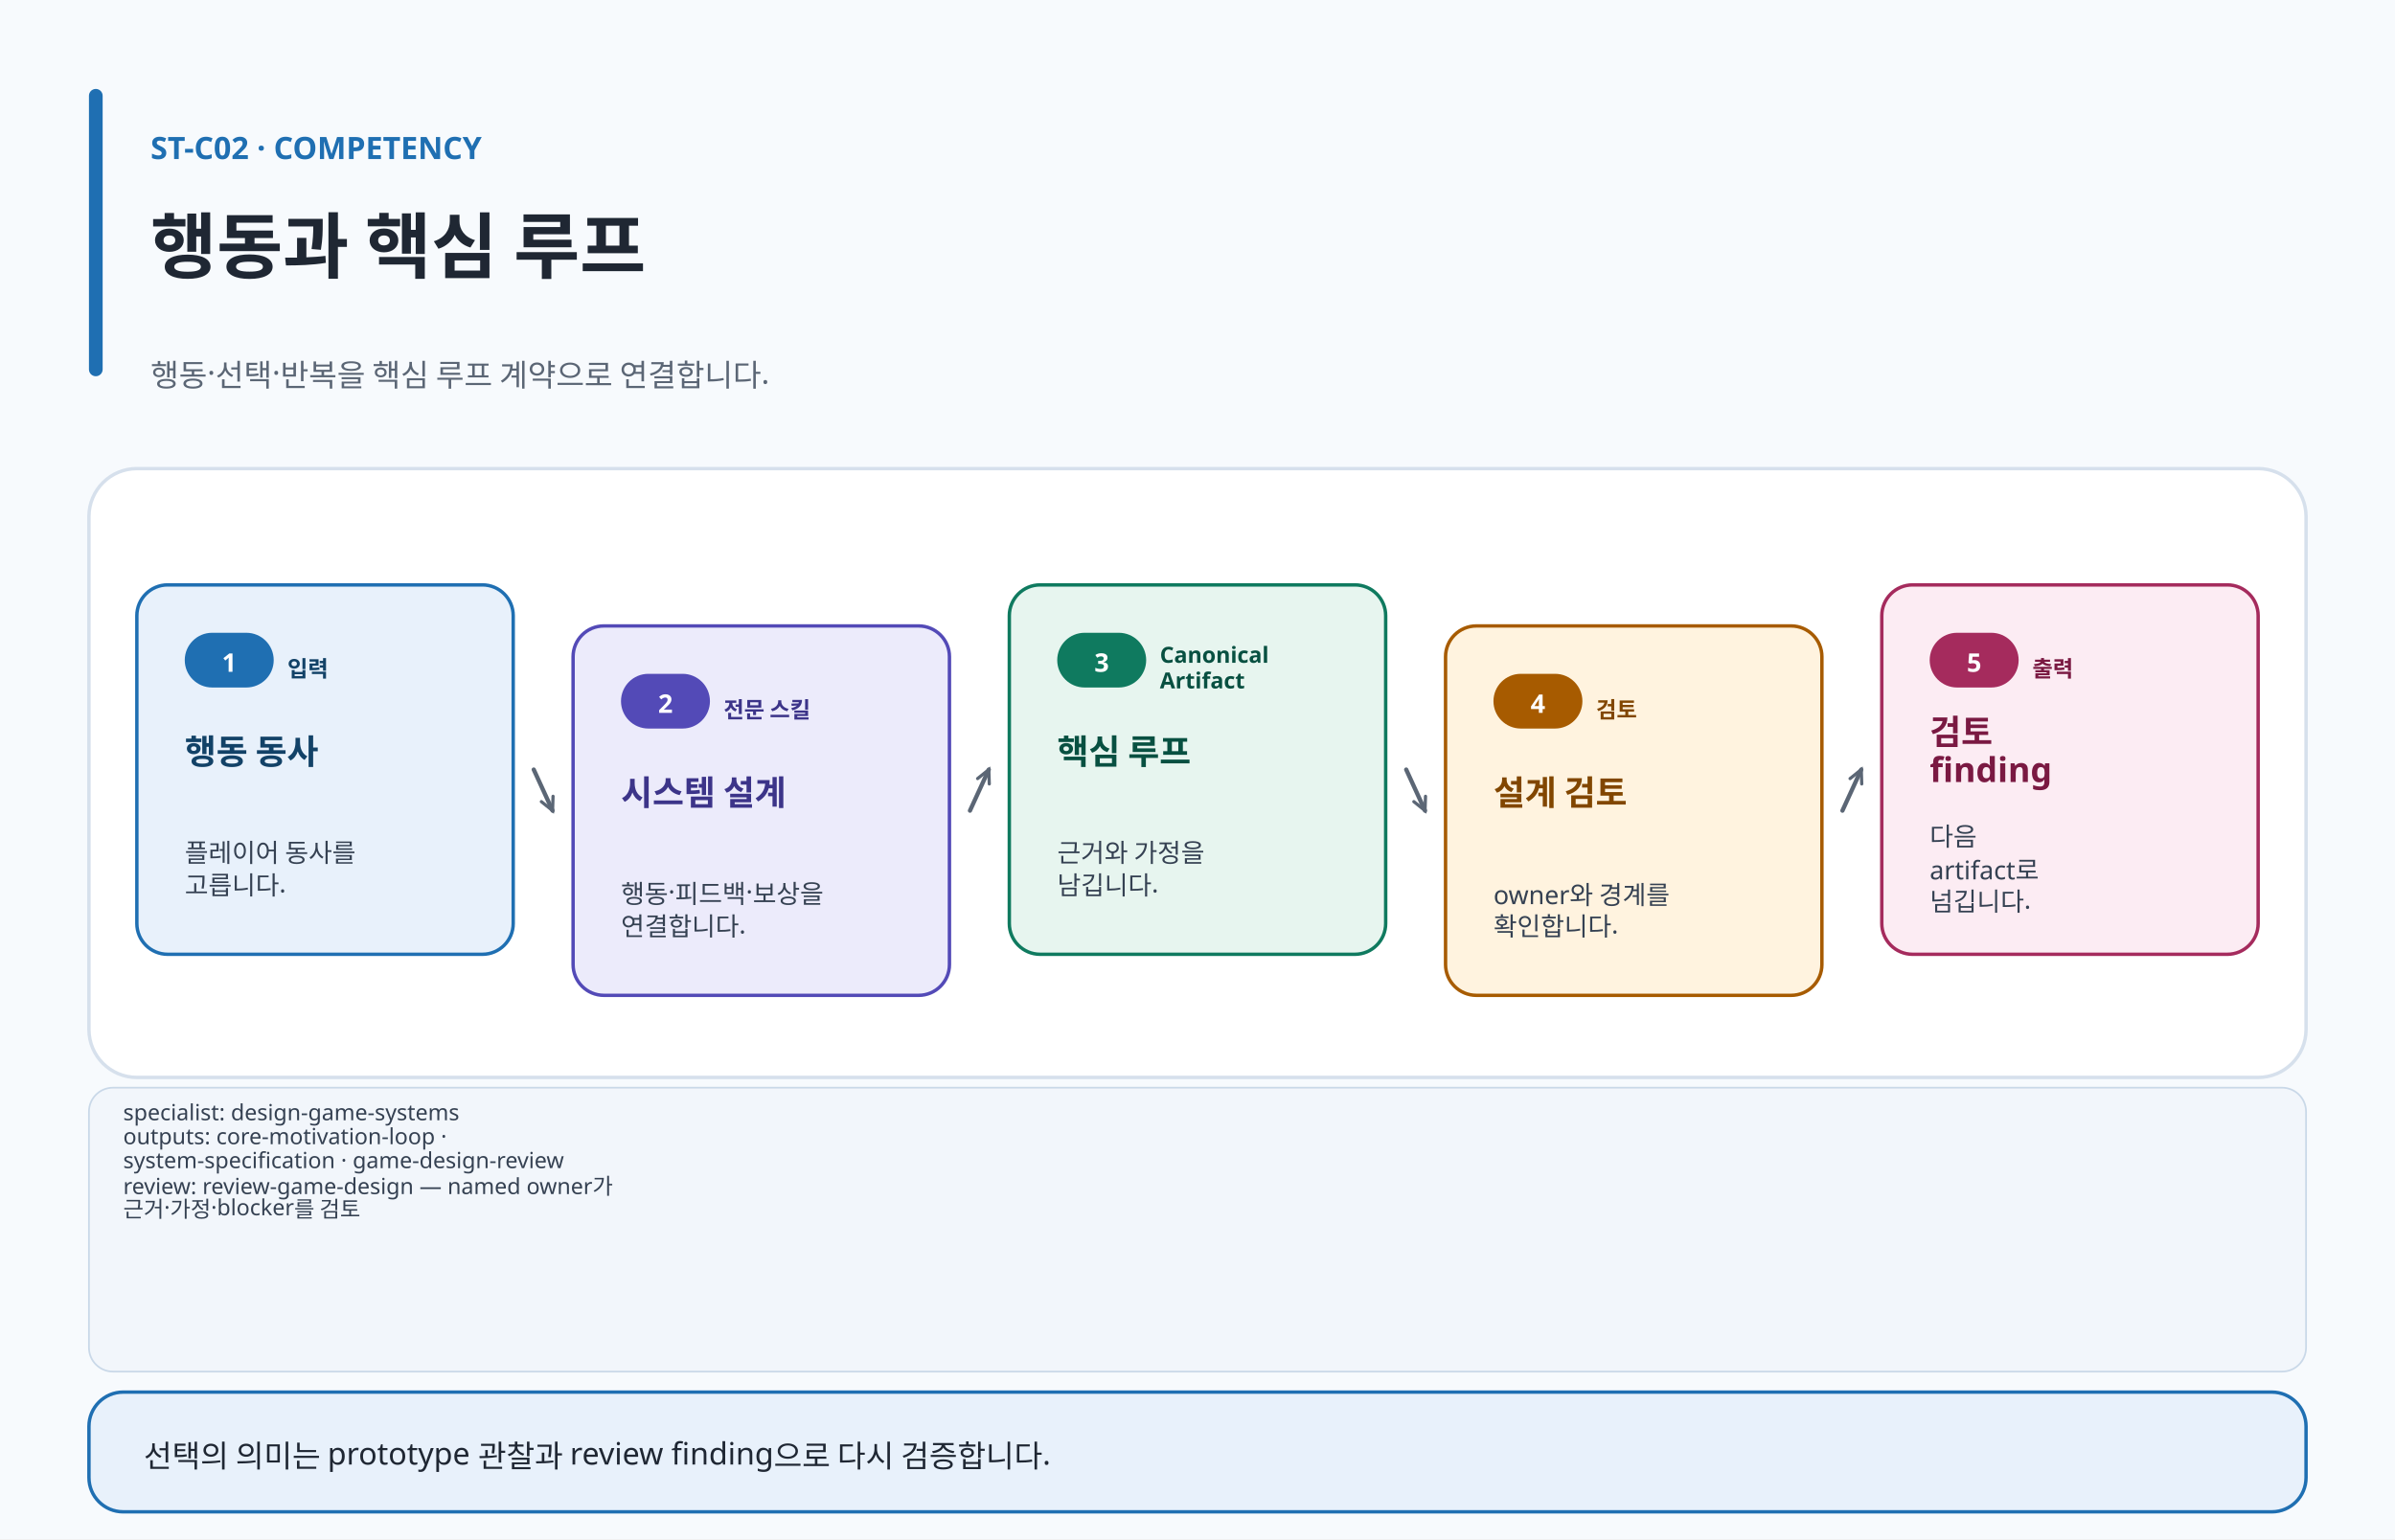
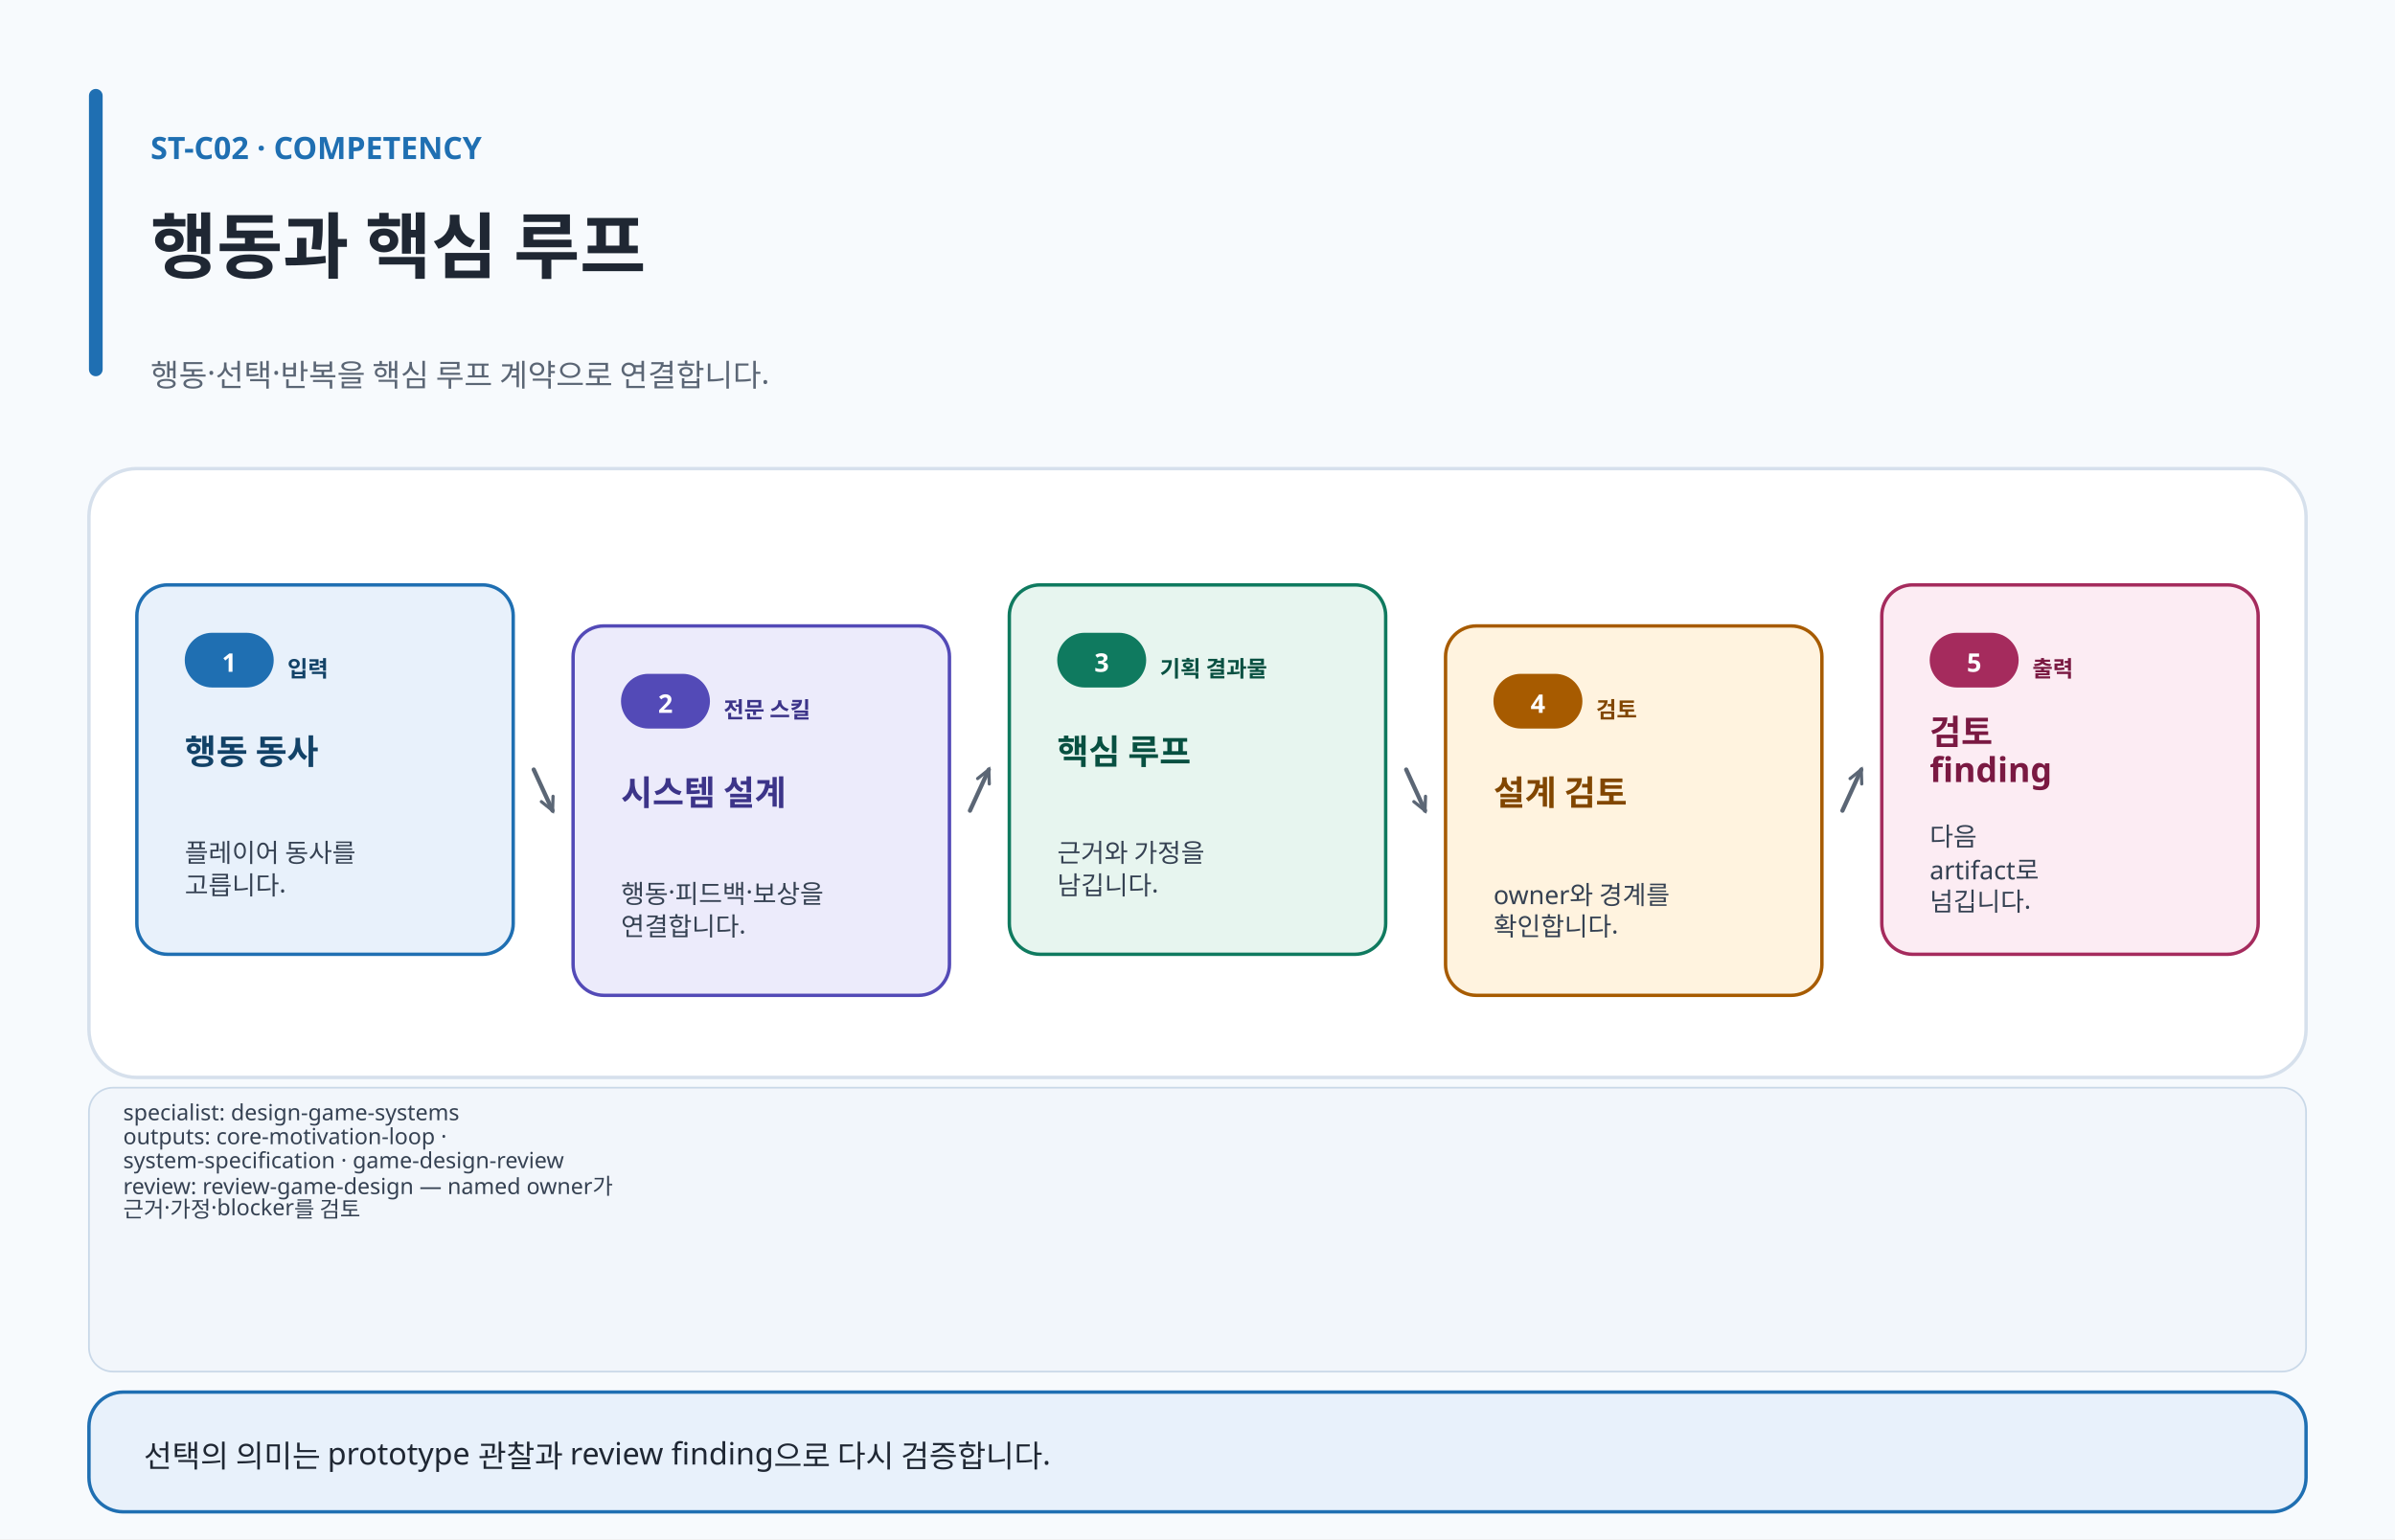
<svg xmlns="http://www.w3.org/2000/svg" viewBox="0 0 1400 900" width="1400" height="900" role="img" aria-label="플레이어 행동과 핵심 루프 및 의미 있는 선택의 흐름" style="font-family:Pretendard,'Apple SD Gothic Neo','Malgun Gothic','Noto Sans KR',sans-serif">
  <defs>
    <marker id="open-arrow" viewBox="0 0 12 12" refX="10" refY="6" markerWidth="11.25" markerHeight="11.25" markerUnits="userSpaceOnUse" orient="auto">
      <path d="M 2 2 L 10 6 L 2 10" fill="none" stroke="#5B6675" stroke-width="2" stroke-linecap="round" />
    </marker>
  </defs>
  <rect width="1400" height="900" fill="#F7FAFD" />
  <rect x="52" y="52" width="8" height="168" rx="4" fill="#1F6FB2" />
  <text data-text-role="eyebrow" x="88" y="86" text-anchor="start" dominant-baseline="central" fill="#1F6FB2" font-size="18" font-weight="700">
    <tspan x="88" dy="0">ST-C02 · COMPETENCY</tspan>
  </text>
  <text data-text-role="title" x="88" y="141" text-anchor="start" dominant-baseline="central" fill="#1F2733" font-size="42" font-weight="700">
    <tspan x="88" dy="0">행동과 핵심 루프</tspan>
  </text>
  <text data-text-role="description" x="88" y="218" text-anchor="start" dominant-baseline="central" fill="#5B6675" font-size="18" font-weight="400">
    <tspan x="88" dy="0">행동·선택·반복을 핵심 루프 계약으로 연결합니다.</tspan>
  </text>
  <rect x="52" y="274" width="1296" height="356" rx="28" fill="#FFFFFF" stroke="#D6E0EC" stroke-width="2" />
  <path d="M 312 450 L 323 474" fill="none" stroke="#5B6675" stroke-width="2.5" stroke-linecap="round" marker-end="url(#open-arrow)" />
  <path d="M 567 474 L 578 450" fill="none" stroke="#5B6675" stroke-width="2.5" stroke-linecap="round" marker-end="url(#open-arrow)" />
  <path d="M 822 450 L 833 474" fill="none" stroke="#5B6675" stroke-width="2.5" stroke-linecap="round" marker-end="url(#open-arrow)" />
  <path d="M 1077 474 L 1088 450" fill="none" stroke="#5B6675" stroke-width="2.5" stroke-linecap="round" marker-end="url(#open-arrow)" />
  <g aria-label="읽기 순서 1: 행동 동사">
    <rect x="80" y="342" width="220" height="216" rx="18" fill="#E8F1FB" stroke="#1F6FB2" stroke-width="2" />
    <rect x="108" y="370" width="52" height="32" rx="16" fill="#1F6FB2" />
    <text data-text-role="caption" x="134" y="387" text-anchor="middle" dominant-baseline="central" fill="#FFFFFF" font-size="15" font-weight="700">
      <tspan x="134" dy="0">1</tspan>
    </text>
    <text data-text-role="caption" x="168" y="390" text-anchor="start" dominant-baseline="central" fill="#124267" font-size="13" font-weight="700">
      <tspan x="168" dy="0">입력</tspan>
    </text>
    <text data-text-role="card-title" x="108" y="438" text-anchor="start" dominant-baseline="central" fill="#124267" font-size="20" font-weight="700">
      <tspan x="108" dy="0">행동 동사</tspan>
    </text>
    <text data-text-role="card-body" x="108" y="497.5" text-anchor="start" dominant-baseline="central" fill="#354152" font-size="15" font-weight="400">
      <tspan x="108" dy="0">플레이어 동사를</tspan>
      <tspan x="108" dy="19">고릅니다.</tspan>
    </text>
  </g>
  <g aria-label="읽기 순서 2: 시스템 설계">
    <rect x="335" y="366" width="220" height="216" rx="18" fill="#ECEBFB" stroke="#534AB7" stroke-width="2" />
    <rect x="363" y="394" width="52" height="32" rx="16" fill="#534AB7" />
    <text data-text-role="caption" x="389" y="411" text-anchor="middle" dominant-baseline="central" fill="#FFFFFF" font-size="15" font-weight="700">
      <tspan x="389" dy="0">2</tspan>
    </text>
    <text data-text-role="caption" x="423" y="414" text-anchor="start" dominant-baseline="central" fill="#3C3489" font-size="13" font-weight="700">
      <tspan x="423" dy="0">전문 스킬</tspan>
    </text>
    <text data-text-role="card-title" x="363" y="462" text-anchor="start" dominant-baseline="central" fill="#3C3489" font-size="20" font-weight="700">
      <tspan x="363" dy="0">시스템 설계</tspan>
    </text>
    <text data-text-role="card-body" x="363" y="521.5" text-anchor="start" dominant-baseline="central" fill="#354152" font-size="15" font-weight="400">
      <tspan x="363" dy="0">행동·피드백·보상을</tspan>
      <tspan x="363" dy="19">연결합니다.</tspan>
    </text>
  </g>
  <g aria-label="읽기 순서 3: 핵심 루프">
    <rect x="590" y="342" width="220" height="216" rx="18" fill="#E7F5EF" stroke="#0F7A5F" stroke-width="2" />
    <rect x="618" y="370" width="52" height="32" rx="16" fill="#0F7A5F" />
    <text data-text-role="caption" x="644" y="387" text-anchor="middle" dominant-baseline="central" fill="#FFFFFF" font-size="15" font-weight="700">
      <tspan x="644" dy="0">3</tspan>
    </text>
-     <text data-text-role="caption" x="678" y="382.5" text-anchor="start" dominant-baseline="central" fill="#085041" font-size="13" font-weight="700">
-       <tspan x="678" dy="0">Canonical</tspan>
-       <tspan x="678" dy="15">Artifact</tspan>
+     <text data-text-role="caption" x="678" y="390" text-anchor="start" dominant-baseline="central" fill="#085041" font-size="13" font-weight="700">
+       <tspan x="678" dy="0">기획 결과물</tspan>
    </text>
    <text data-text-role="card-title" x="618" y="438" text-anchor="start" dominant-baseline="central" fill="#085041" font-size="20" font-weight="700">
      <tspan x="618" dy="0">핵심 루프</tspan>
    </text>
    <text data-text-role="card-body" x="618" y="497.5" text-anchor="start" dominant-baseline="central" fill="#354152" font-size="15" font-weight="400">
      <tspan x="618" dy="0">근거와 가정을</tspan>
      <tspan x="618" dy="19">남깁니다.</tspan>
    </text>
  </g>
  <g aria-label="읽기 순서 4: 설계 검토">
    <rect x="845" y="366" width="220" height="216" rx="18" fill="#FFF3DF" stroke="#A75B00" stroke-width="2" />
    <rect x="873" y="394" width="52" height="32" rx="16" fill="#A75B00" />
    <text data-text-role="caption" x="899" y="411" text-anchor="middle" dominant-baseline="central" fill="#FFFFFF" font-size="15" font-weight="700">
      <tspan x="899" dy="0">4</tspan>
    </text>
    <text data-text-role="caption" x="933" y="414" text-anchor="start" dominant-baseline="central" fill="#814600" font-size="13" font-weight="700">
      <tspan x="933" dy="0">검토</tspan>
    </text>
    <text data-text-role="card-title" x="873" y="462" text-anchor="start" dominant-baseline="central" fill="#814600" font-size="20" font-weight="700">
      <tspan x="873" dy="0">설계 검토</tspan>
    </text>
    <text data-text-role="card-body" x="873" y="521.5" text-anchor="start" dominant-baseline="central" fill="#354152" font-size="15" font-weight="400">
      <tspan x="873" dy="0">owner와 경계를</tspan>
      <tspan x="873" dy="19">확인합니다.</tspan>
    </text>
  </g>
  <g aria-label="읽기 순서 5: 검토 finding">
    <rect x="1100" y="342" width="220" height="216" rx="18" fill="#FCECF3" stroke="#A52B5D" stroke-width="2" />
    <rect x="1128" y="370" width="52" height="32" rx="16" fill="#A52B5D" />
    <text data-text-role="caption" x="1154" y="387" text-anchor="middle" dominant-baseline="central" fill="#FFFFFF" font-size="15" font-weight="700">
      <tspan x="1154" dy="0">5</tspan>
    </text>
    <text data-text-role="caption" x="1188" y="390" text-anchor="start" dominant-baseline="central" fill="#7A1942" font-size="13" font-weight="700">
      <tspan x="1188" dy="0">출력</tspan>
    </text>
    <text data-text-role="card-title" x="1128" y="426.5" text-anchor="start" dominant-baseline="central" fill="#7A1942" font-size="20" font-weight="700">
      <tspan x="1128" dy="0">검토</tspan>
      <tspan x="1128" dy="23">finding</tspan>
    </text>
    <text data-text-role="card-body" x="1128" y="488" text-anchor="start" dominant-baseline="central" fill="#354152" font-size="15" font-weight="400">
      <tspan x="1128" dy="0">다음</tspan>
      <tspan x="1128" dy="19">artifact로</tspan>
      <tspan x="1128" dy="19">넘깁니다.</tspan>
    </text>
  </g>
  <rect x="52" y="636" width="1296" height="166" rx="14" fill="#F2F6FB" stroke="#C9D8E8" stroke-width="1" />
  <text data-text-role="semantic-rail" x="72" y="650" text-anchor="start" dominant-baseline="central" fill="#354152" font-size="13" font-weight="400">
    <tspan x="72" dy="0">specialist: design-game-systems</tspan>
  </text>
  <text data-text-role="semantic-rail" x="72" y="664" text-anchor="start" dominant-baseline="central" fill="#354152" font-size="13" font-weight="400">
    <tspan x="72" dy="0">outputs: core-motivation-loop ·</tspan>
    <tspan x="72" dy="14">system-specification · game-design-review</tspan>
  </text>
  <text data-text-role="semantic-rail" x="72" y="692" text-anchor="start" dominant-baseline="central" fill="#354152" font-size="13" font-weight="400">
    <tspan x="72" dy="0">review: review-game-design — named owner가</tspan>
    <tspan x="72" dy="14">근거·가정·blocker를 검토</tspan>
  </text>
  <rect x="52" y="814" width="1296" height="70" rx="20" fill="#E8F1FB" stroke="#1F6FB2" stroke-width="2" />
  <text data-text-role="footer" x="84" y="850" text-anchor="start" dominant-baseline="central" fill="#1F2733" font-size="18" font-weight="400">
    <tspan x="84" dy="0">선택의 의미는 prototype 관찰과 review finding으로 다시 검증합니다.</tspan>
  </text>
</svg>
